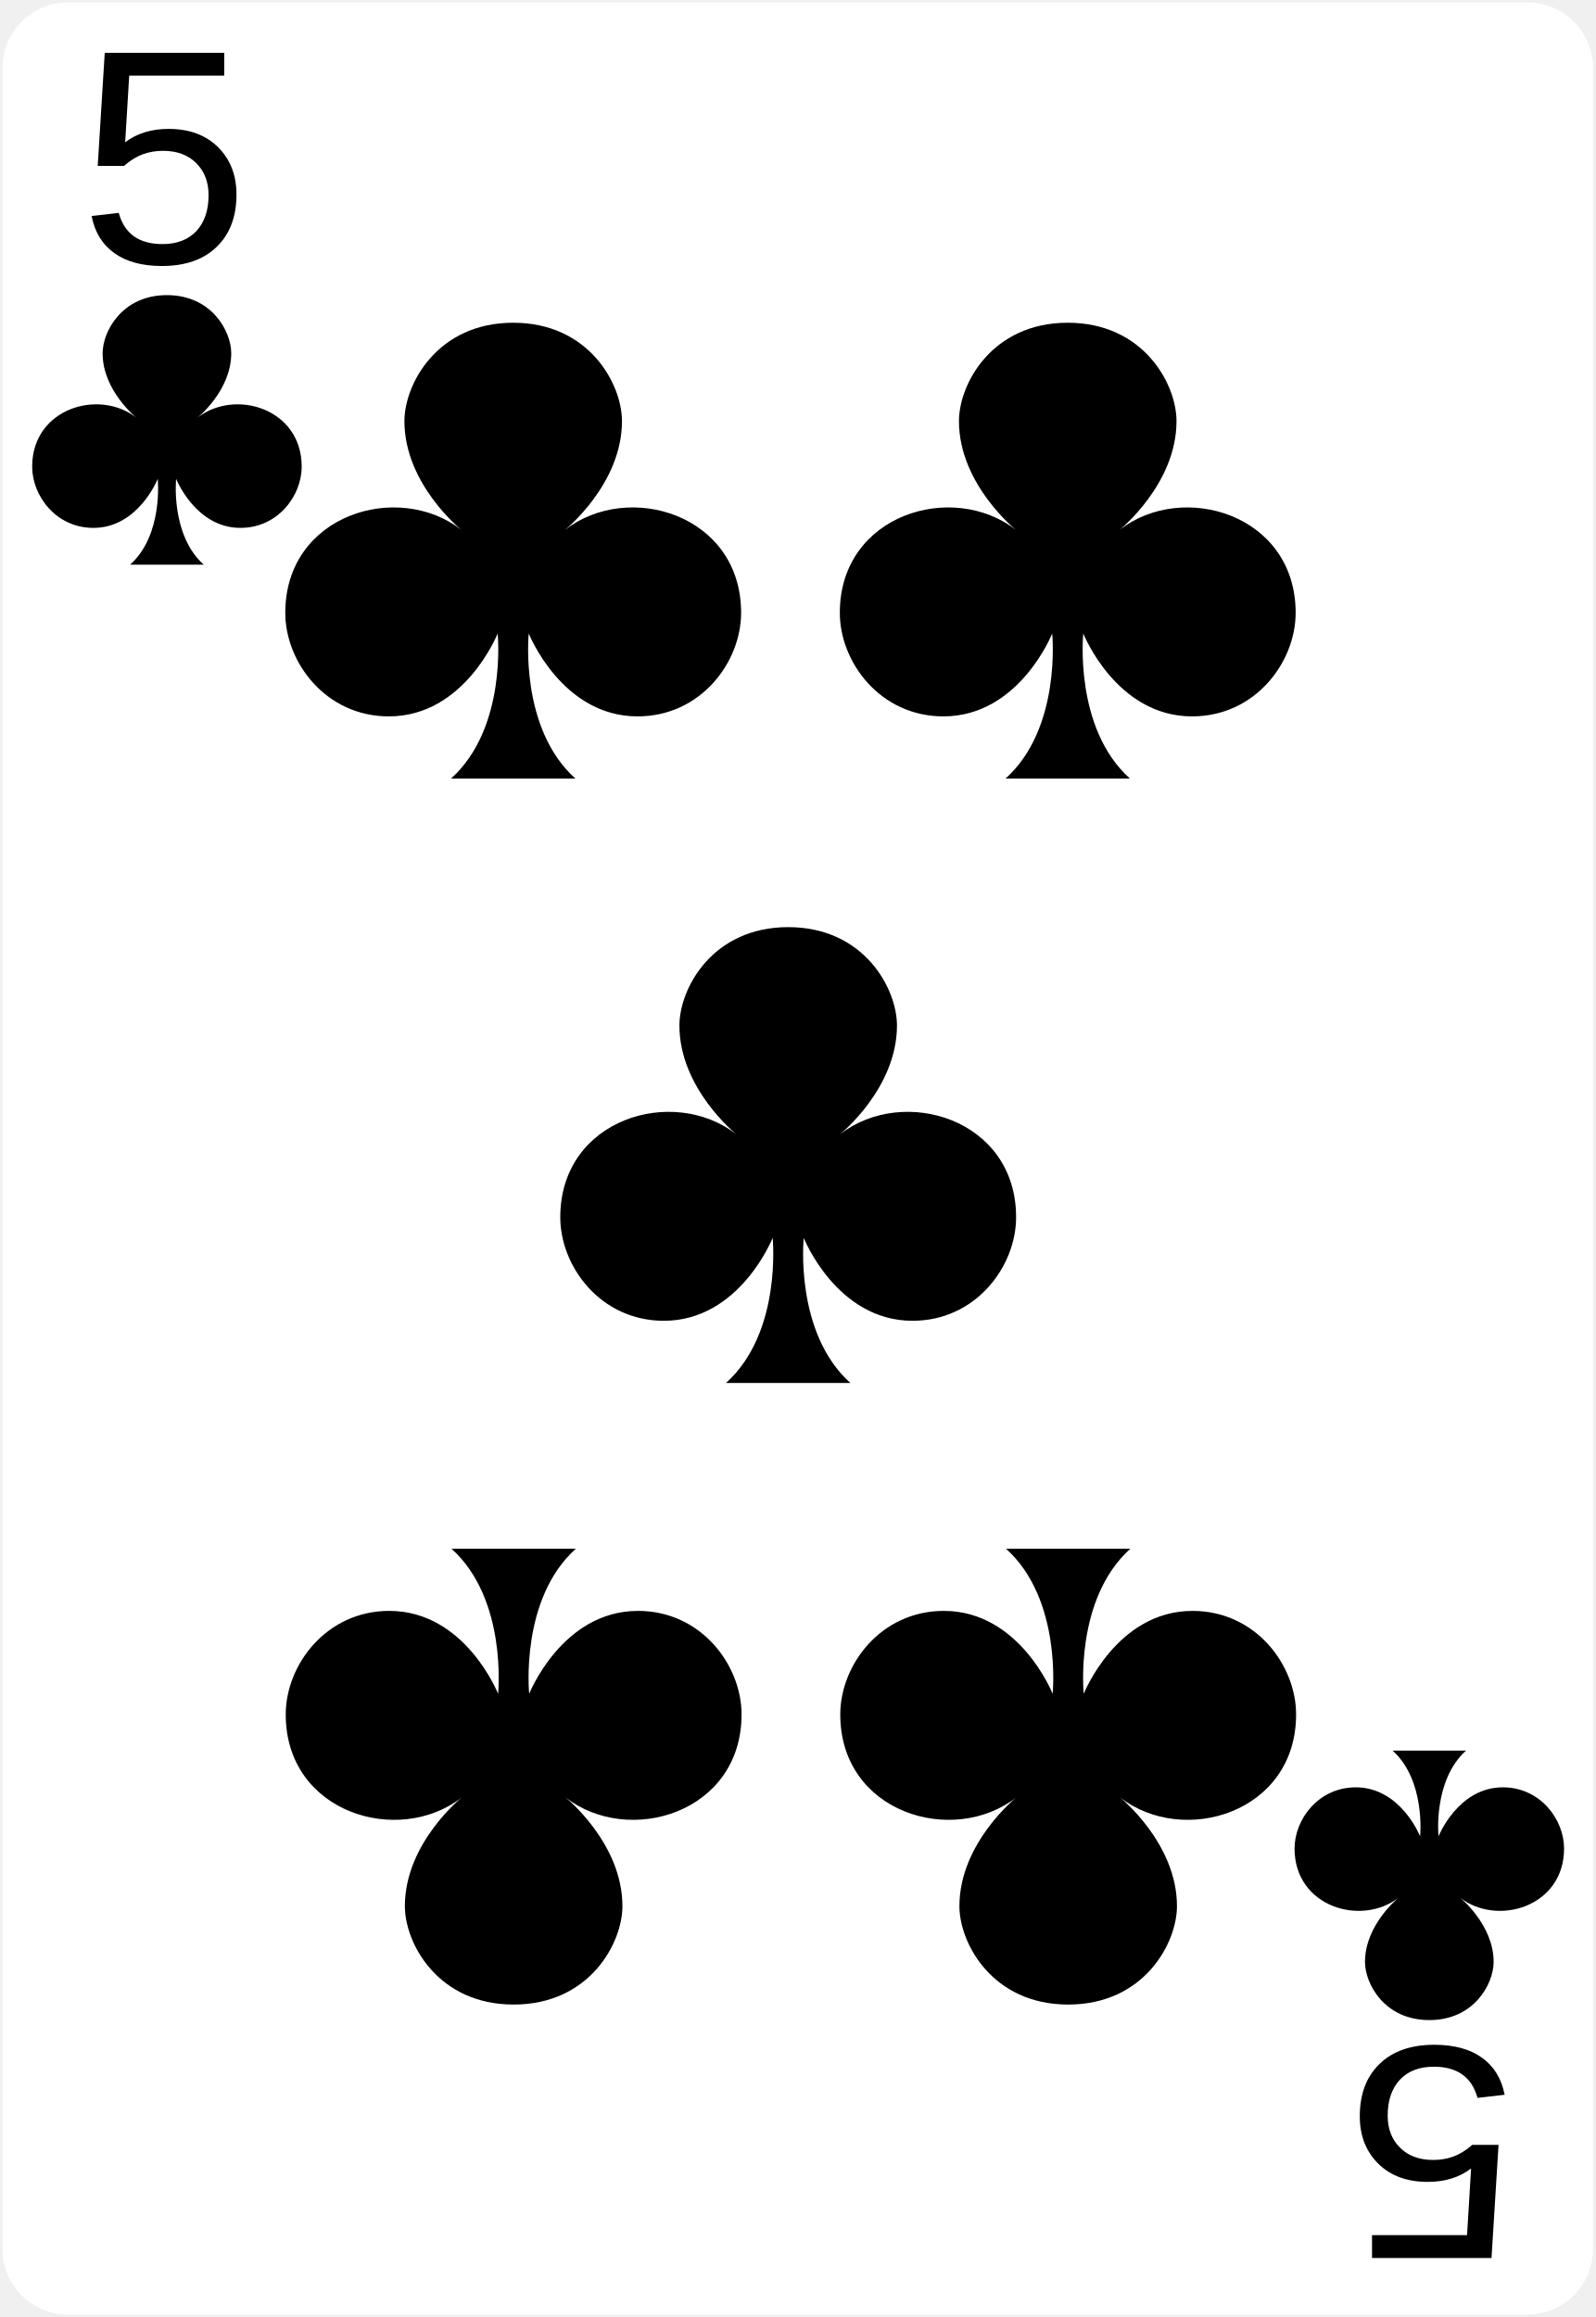
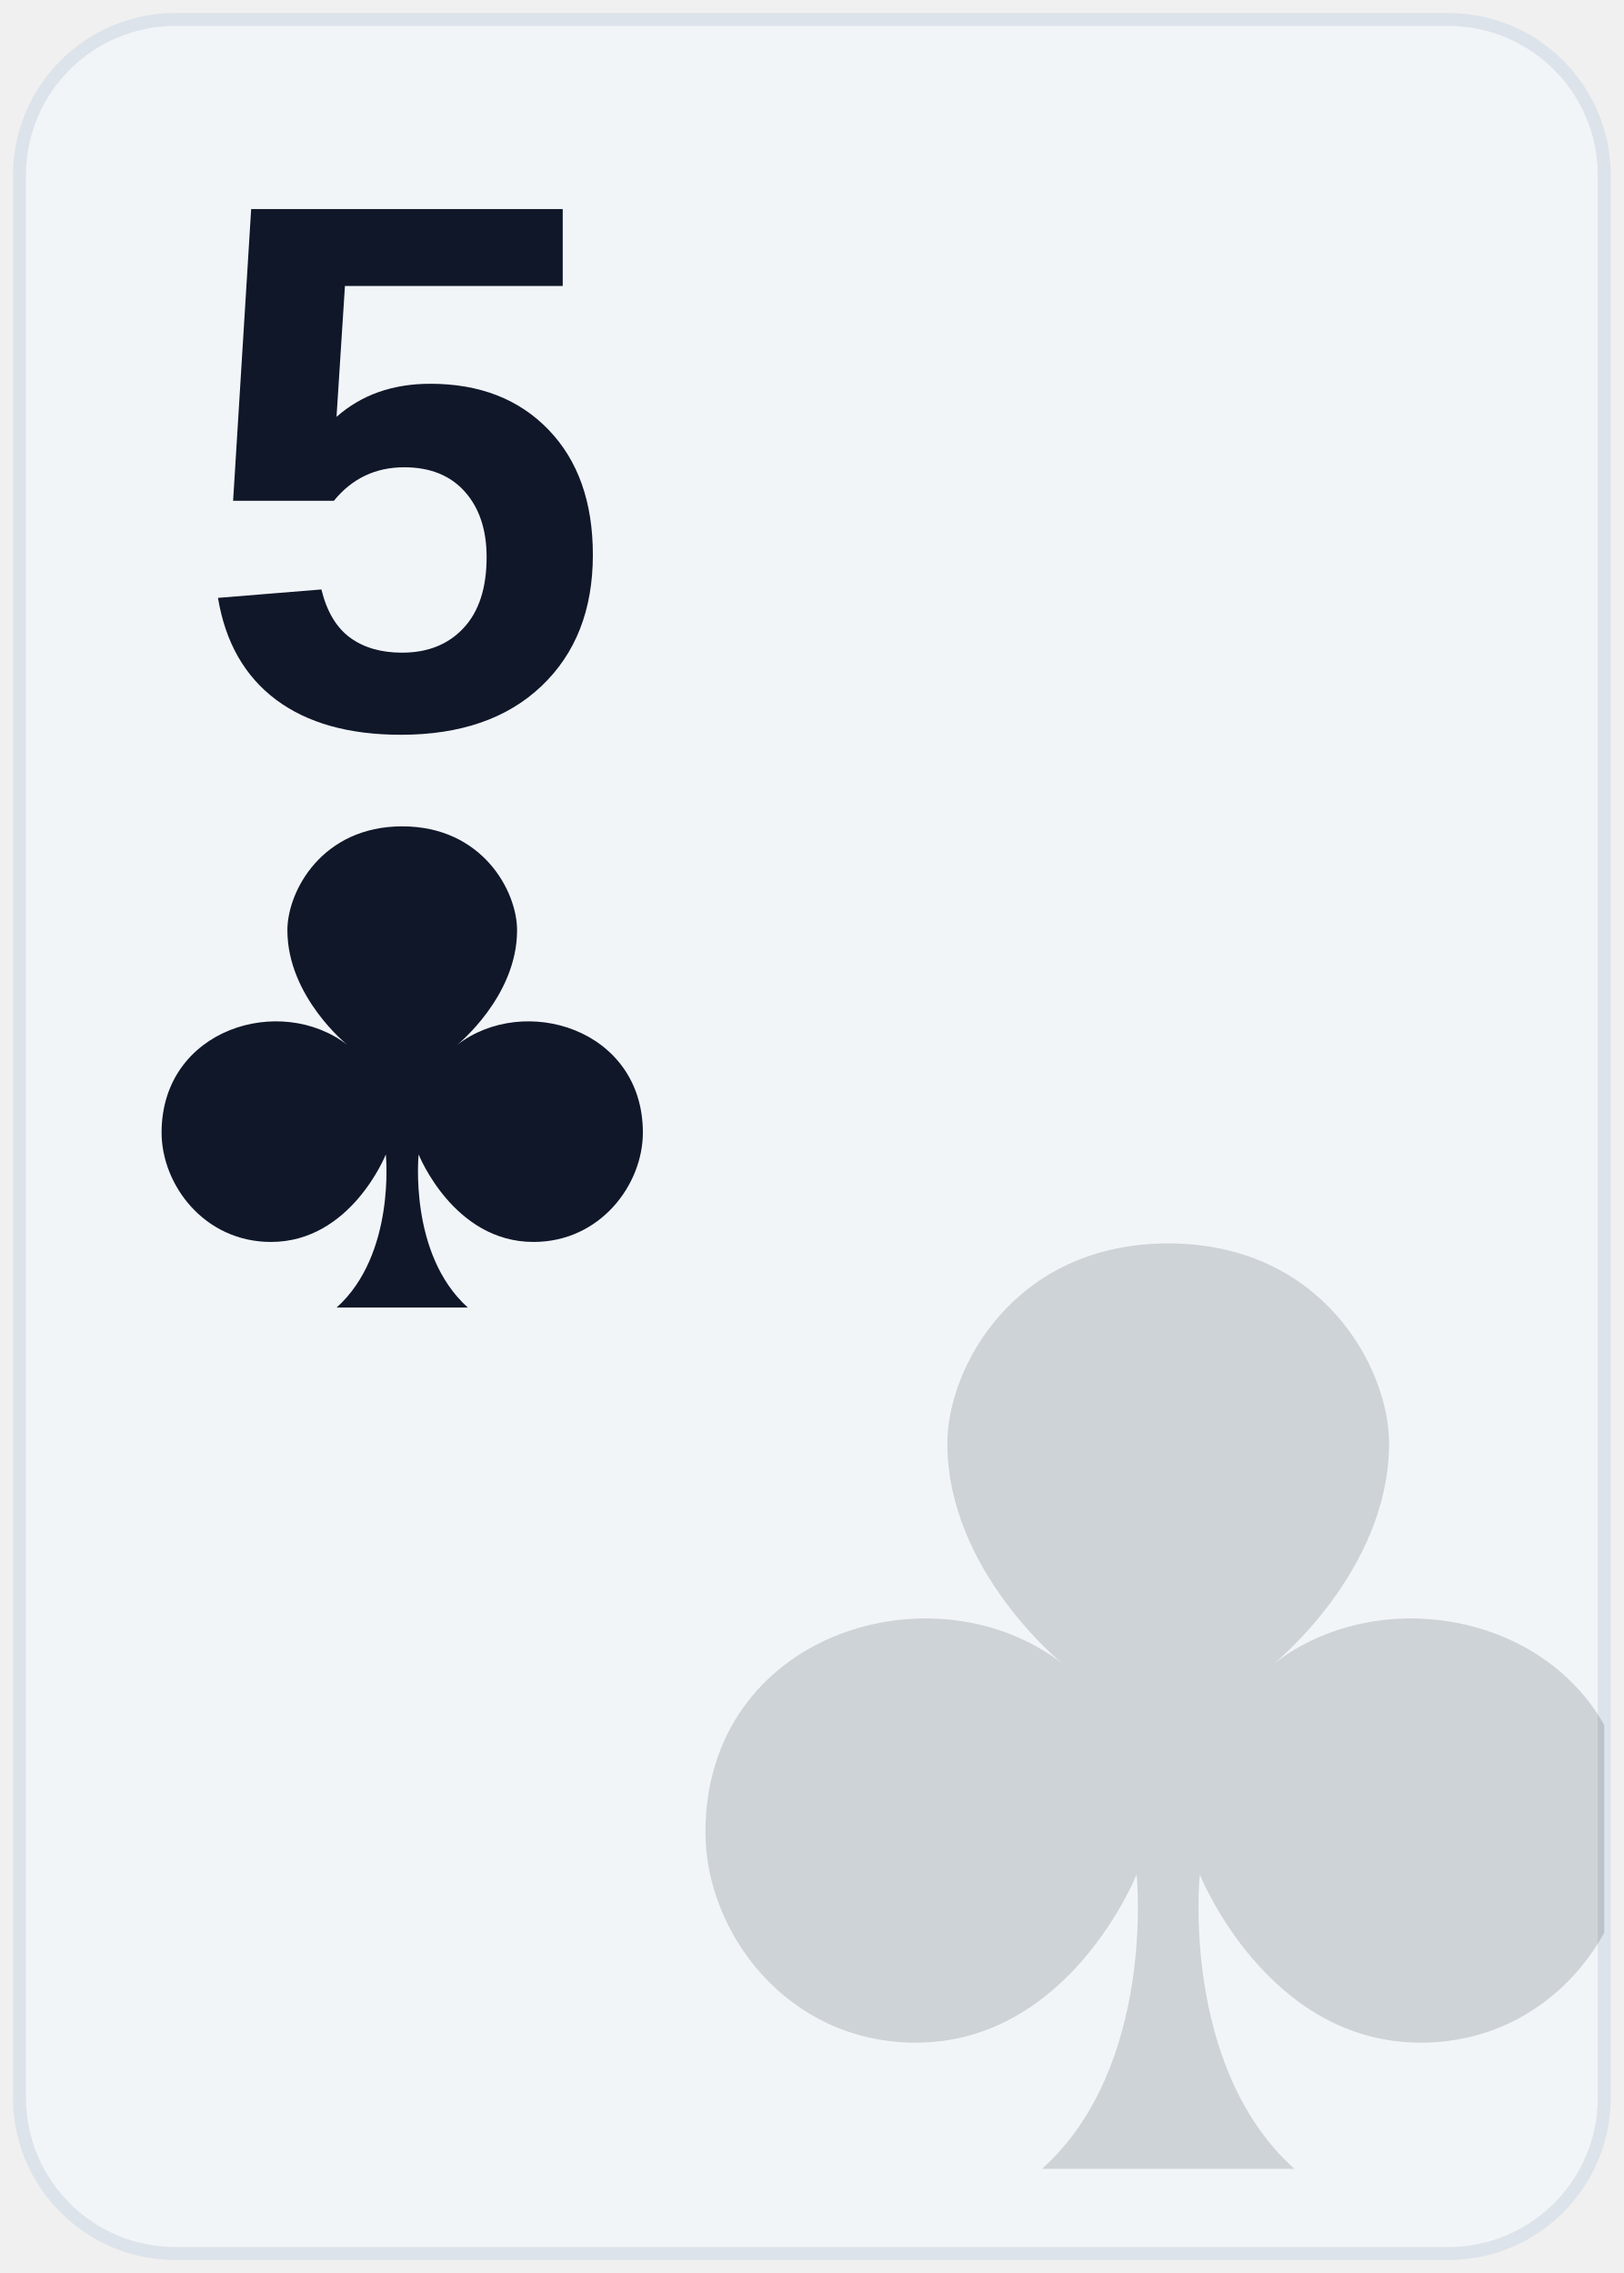
- <svg xmlns="http://www.w3.org/2000/svg" xmlns:xlink="http://www.w3.org/1999/xlink" width="167.087pt" height="242.667pt" viewBox="0 0 167.087 242.667" xml:space="preserve" id="svg2" version="1.1">
-   <defs id="defs41">
-     <radialGradient xlink:href="#linearGradient2984" id="radialGradient3760" cx="48.231" cy="18.138" fx="48.231" fy="18.138" r="9.5" gradientUnits="userSpaceOnUse" gradientTransform="matrix(-1.560526,0.01828294,-0.02684055,-2.290953,123.9838,58.80911)" />
-     <linearGradient id="linearGradient2984">
-       <stop style="stop-color:#000000;stop-opacity:1;" offset="0" id="stop2986" />
-       <stop style="stop-color:#000000;stop-opacity:0.656;" offset="1" id="stop2988" />
-     </linearGradient>
-     <radialGradient xlink:href="#linearGradient3784" id="radialGradient3792" cx="171.487" cy="511.223" fx="171.487" fy="511.223" r="81.903" gradientTransform="matrix(1.152989,-0.6739155,0.3948202,0.6754904,-233.6326,270.4008)" gradientUnits="userSpaceOnUse" />
-     <linearGradient id="linearGradient3784">
-       <stop style="stop-color:#ffffff;stop-opacity:0.534;" offset="0" id="stop3786" />
-       <stop style="stop-color:#000000;stop-opacity:0;" offset="1" id="stop3788" />
-     </linearGradient>
-     <radialGradient r="81.903" fy="511.223" fx="171.487" cy="511.223" cx="171.487" gradientTransform="matrix(1.152989,-0.6739155,0.3948202,0.6754904,-233.6326,270.4008)" gradientUnits="userSpaceOnUse" id="radialGradient3855" xlink:href="#linearGradient3784-4" />
-     <linearGradient id="linearGradient3784-4">
-       <stop style="stop-color:#ffffff;stop-opacity:0.519;" offset="0" id="stop3786-8" />
-       <stop style="stop-color:#000000;stop-opacity:0;" offset="1" id="stop3788-6" />
-     </linearGradient>
-     <radialGradient r="81.903" fy="461.841" fx="181.694" cy="461.841" cx="181.694" gradientTransform="matrix(1.152989,-0.6739155,0.3948202,0.6754904,-233.6326,270.4008)" gradientUnits="userSpaceOnUse" id="radialGradient3916" xlink:href="#linearGradient3784-3" />
-     <linearGradient id="linearGradient3784-3">
-       <stop style="stop-color:#ffffff;stop-opacity:0.702;" offset="0" id="stop3786-86" />
-       <stop style="stop-color:#000000;stop-opacity:0;" offset="1" id="stop3788-2" />
-     </linearGradient>
+ <svg xmlns="http://www.w3.org/2000/svg" width="250" height="350" viewBox="0 0 250 350">
+   <defs>
+     <clipPath id="cc_5C">
+       <rect x="3" y="3" width="244" height="344" rx="24" ry="24" />
+     </clipPath>
  </defs>
-   <g id="Layer_x0020_1" style="fill-rule:nonzero;clip-rule:nonzero;stroke:#000000;stroke-miterlimit:4;">
-     <path style="fill:#FFFFFF;stroke-width:0;" d="M166.837,235.548c0,3.777-3.087,6.869-6.871,6.869H7.111c-3.775,0-6.861-3.092-6.861-6.869V7.12C0.25,3.343,3.336,0.25,7.111,0.25h152.855    c3.784,0,6.871,3.093,6.871,6.87v228.428z" id="path5" />
-     <g style="stroke:none;" id="g7">
-       <g id="g9">
- 				
- 			</g>
-     </g>
-     <g id="g15">
- 			
- 		</g>
-     <g id="g19">
- 			
- 		</g>
-     <g style="stroke:none;" id="g23">
-       <g id="g25">
- 				
- 			</g>
-     </g>
-     <g style="stroke:none;" id="g31">
-       <g id="g33">
- 				
- 			</g>
-     </g>
+   <rect x="3" y="3" width="244" height="344" rx="24" ry="24" fill="#f2f5f8" stroke="#dde3ea" stroke-width="2" />
+   <g clip-path="url(#cc_5C)">
+     <path d="m 50.291,22.698 c 0,0 2.375,-1.9 2.375,-4.534 0,-1.542 -1.369,-4.102 -4.534,-4.102 -3.165,0 -4.534,2.561 -4.534,4.102 0,2.634 2.375,4.534 2.375,4.534 -2.638,-2.055 -7.341,-0.652 -7.341,3.455 0,2.056 1.68,4.318 4.318,4.318 3.165,0 4.534,-3.455 4.534,-3.455 0,0 0.402,3.938 -1.943,6.046 h 5.182 c -2.345,-2.107 -1.943,-6.046 -1.943,-6.046 0,0 1.369,3.455 4.534,3.455 2.639,0 4.318,-2.263 4.318,-4.318 0,-4.107 -4.703,-5.51 -7.341,-3.455 z" fill="#0f1729" opacity="0.16" transform="translate(180,266) scale(7.5) translate(-48.15,-24)" />
  </g>
-   <text xml:space="preserve" style="font-size:32px;font-style:normal;font-weight:normal;line-height:125%;letter-spacing:0px;word-spacing:0px;fill:#000000;fill-opacity:1;stroke:none;font-family:Bitstream Vera Sans" x="8.311" y="27.548" id="text3788">
-     <tspan id="tspan3790" x="8.311" y="27.548" style="font-style:normal;font-variant:normal;font-weight:normal;font-stretch:normal;font-family:Arial;-inkscape-font-specification:Arial">5</tspan>
-   </text>
-   <g transform="matrix(1.485651,0,0,1.485651,-54.02466,10.01807)" id="layer1-1-4">
-     <path id="cl-9" d="m 50.291,22.698 c 0,0 2.375,-1.9 2.375,-4.534 0,-1.542 -1.369,-4.102 -4.534,-4.102 -3.165,0 -4.534,2.561 -4.534,4.102 0,2.634 2.375,4.534 2.375,4.534 -2.638,-2.055 -7.341,-0.652 -7.341,3.455 0,2.056 1.68,4.318 4.318,4.318 3.165,0 4.534,-3.455 4.534,-3.455 0,0 0.402,3.938 -1.943,6.046 h 5.182 c -2.345,-2.107 -1.943,-6.046 -1.943,-6.046 0,0 1.369,3.455 4.534,3.455 2.639,0 4.318,-2.263 4.318,-4.318 0,-4.107 -4.703,-5.51 -7.341,-3.455 z" style="fill:#000000" />
-   </g>
-   <text xml:space="preserve" style="font-size:32px;font-style:normal;font-weight:normal;line-height:125%;letter-spacing:0px;word-spacing:0px;fill:#000000;fill-opacity:1;stroke:none;font-family:Bitstream Vera Sans" x="-158.864" y="-214.467" id="text3788-8" transform="scale(-1,-1)">
-     <tspan id="tspan3790-7" x="-158.864" y="-214.467" style="font-style:normal;font-variant:normal;font-weight:normal;font-stretch:normal;font-family:Arial;-inkscape-font-specification:Arial">5</tspan>
-   </text>
-   <g transform="matrix(-1.485651,0,0,-1.485651,221.1992,232.4618)" id="layer1-1-4-1">
-     <path id="cl-9-7" d="m 50.291,22.698 c 0,0 2.375,-1.9 2.375,-4.534 0,-1.542 -1.369,-4.102 -4.534,-4.102 -3.165,0 -4.534,2.561 -4.534,4.102 0,2.634 2.375,4.534 2.375,4.534 -2.638,-2.055 -7.341,-0.652 -7.341,3.455 0,2.056 1.68,4.318 4.318,4.318 3.165,0 4.534,-3.455 4.534,-3.455 0,0 0.402,3.938 -1.943,6.046 h 5.182 c -2.345,-2.107 -1.943,-6.046 -1.943,-6.046 0,0 1.369,3.455 4.534,3.455 2.639,0 4.318,-2.263 4.318,-4.318 0,-4.107 -4.703,-5.51 -7.341,-3.455 z" style="fill:#000000" />
-   </g>
-   <g transform="matrix(2.512578,0,0,2.512578,-67.18839,-1.531116)" id="layer1-1-4-8">
-     <path id="cl-9-8" d="m 50.291,22.698 c 0,0 2.375,-1.9 2.375,-4.534 0,-1.542 -1.369,-4.102 -4.534,-4.102 -3.165,0 -4.534,2.561 -4.534,4.102 0,2.634 2.375,4.534 2.375,4.534 -2.638,-2.055 -7.341,-0.652 -7.341,3.455 0,2.056 1.68,4.318 4.318,4.318 3.165,0 4.534,-3.455 4.534,-3.455 0,0 0.402,3.938 -1.943,6.046 h 5.182 c -2.345,-2.107 -1.943,-6.046 -1.943,-6.046 0,0 1.369,3.455 4.534,3.455 2.639,0 4.318,-2.263 4.318,-4.318 0,-4.107 -4.703,-5.51 -7.341,-3.455 z" style="fill:#000000" />
-   </g>
-   <g transform="matrix(-2.512578,0,0,-2.512578,174.7295,245.2751)" id="layer1-1-4-8-0">
-     <path id="cl-9-8-6" d="m 50.291,22.698 c 0,0 2.375,-1.9 2.375,-4.534 0,-1.542 -1.369,-4.102 -4.534,-4.102 -3.165,0 -4.534,2.561 -4.534,4.102 0,2.634 2.375,4.534 2.375,4.534 -2.638,-2.055 -7.341,-0.652 -7.341,3.455 0,2.056 1.68,4.318 4.318,4.318 3.165,0 4.534,-3.455 4.534,-3.455 0,0 0.402,3.938 -1.943,6.046 h 5.182 c -2.345,-2.107 -1.943,-6.046 -1.943,-6.046 0,0 1.369,3.455 4.534,3.455 2.639,0 4.318,-2.263 4.318,-4.318 0,-4.107 -4.703,-5.51 -7.341,-3.455 z" style="fill:#000000" />
-   </g>
-   <g transform="matrix(2.512578,0,0,2.512578,-9.111586,-1.531113)" id="layer1-1-4-8-2">
-     <path id="cl-9-8-66" d="m 50.291,22.698 c 0,0 2.375,-1.9 2.375,-4.534 0,-1.542 -1.369,-4.102 -4.534,-4.102 -3.165,0 -4.534,2.561 -4.534,4.102 0,2.634 2.375,4.534 2.375,4.534 -2.638,-2.055 -7.341,-0.652 -7.341,3.455 0,2.056 1.68,4.318 4.318,4.318 3.165,0 4.534,-3.455 4.534,-3.455 0,0 0.402,3.938 -1.943,6.046 h 5.182 c -2.345,-2.107 -1.943,-6.046 -1.943,-6.046 0,0 1.369,3.455 4.534,3.455 2.639,0 4.318,-2.263 4.318,-4.318 0,-4.107 -4.703,-5.51 -7.341,-3.455 z" style="fill:#000000" />
-   </g>
-   <g transform="matrix(-2.512578,0,0,-2.512578,232.8063,245.2751)" id="layer1-1-4-8-0-4">
-     <path id="cl-9-8-6-9" d="m 50.291,22.698 c 0,0 2.375,-1.9 2.375,-4.534 0,-1.542 -1.369,-4.102 -4.534,-4.102 -3.165,0 -4.534,2.561 -4.534,4.102 0,2.634 2.375,4.534 2.375,4.534 -2.638,-2.055 -7.341,-0.652 -7.341,3.455 0,2.056 1.68,4.318 4.318,4.318 3.165,0 4.534,-3.455 4.534,-3.455 0,0 0.402,3.938 -1.943,6.046 h 5.182 c -2.345,-2.107 -1.943,-6.046 -1.943,-6.046 0,0 1.369,3.455 4.534,3.455 2.639,0 4.318,-2.263 4.318,-4.318 0,-4.107 -4.703,-5.51 -7.341,-3.455 z" style="fill:#000000" />
-   </g>
-   <g transform="matrix(2.512578,0,0,2.512578,-38.38839,61.76968)" id="layer1-1-4-8-2-6">
-     <path id="cl-9-8-0" d="m 50.291,22.698 c 0,0 2.375,-1.9 2.375,-4.534 0,-1.542 -1.369,-4.102 -4.534,-4.102 -3.165,0 -4.534,2.561 -4.534,4.102 0,2.634 2.375,4.534 2.375,4.534 -2.638,-2.055 -7.341,-0.652 -7.341,3.455 0,2.056 1.68,4.318 4.318,4.318 3.165,0 4.534,-3.455 4.534,-3.455 0,0 0.402,3.938 -1.943,6.046 h 5.182 c -2.345,-2.107 -1.943,-6.046 -1.943,-6.046 0,0 1.369,3.455 4.534,3.455 2.639,0 4.318,-2.263 4.318,-4.318 0,-4.107 -4.703,-5.51 -7.341,-3.455 z" style="fill:#000000" />
-   </g>
+   <text x="30" y="112" text-anchor="start" font-family="'Space Grotesk', Arial, sans-serif" font-weight="700" font-size="116" letter-spacing="0" fill="#0f1729">5</text>
+   <path d="m 50.291,22.698 c 0,0 2.375,-1.9 2.375,-4.534 0,-1.542 -1.369,-4.102 -4.534,-4.102 -3.165,0 -4.534,2.561 -4.534,4.102 0,2.634 2.375,4.534 2.375,4.534 -2.638,-2.055 -7.341,-0.652 -7.341,3.455 0,2.056 1.68,4.318 4.318,4.318 3.165,0 4.534,-3.455 4.534,-3.455 0,0 0.402,3.938 -1.943,6.046 h 5.182 c -2.345,-2.107 -1.943,-6.046 -1.943,-6.046 0,0 1.369,3.455 4.534,3.455 2.639,0 4.318,-2.263 4.318,-4.318 0,-4.107 -4.703,-5.51 -7.341,-3.455 z" fill="#0f1729" transform="translate(62,166) scale(3.9) translate(-48.15,-24)" />
</svg>
